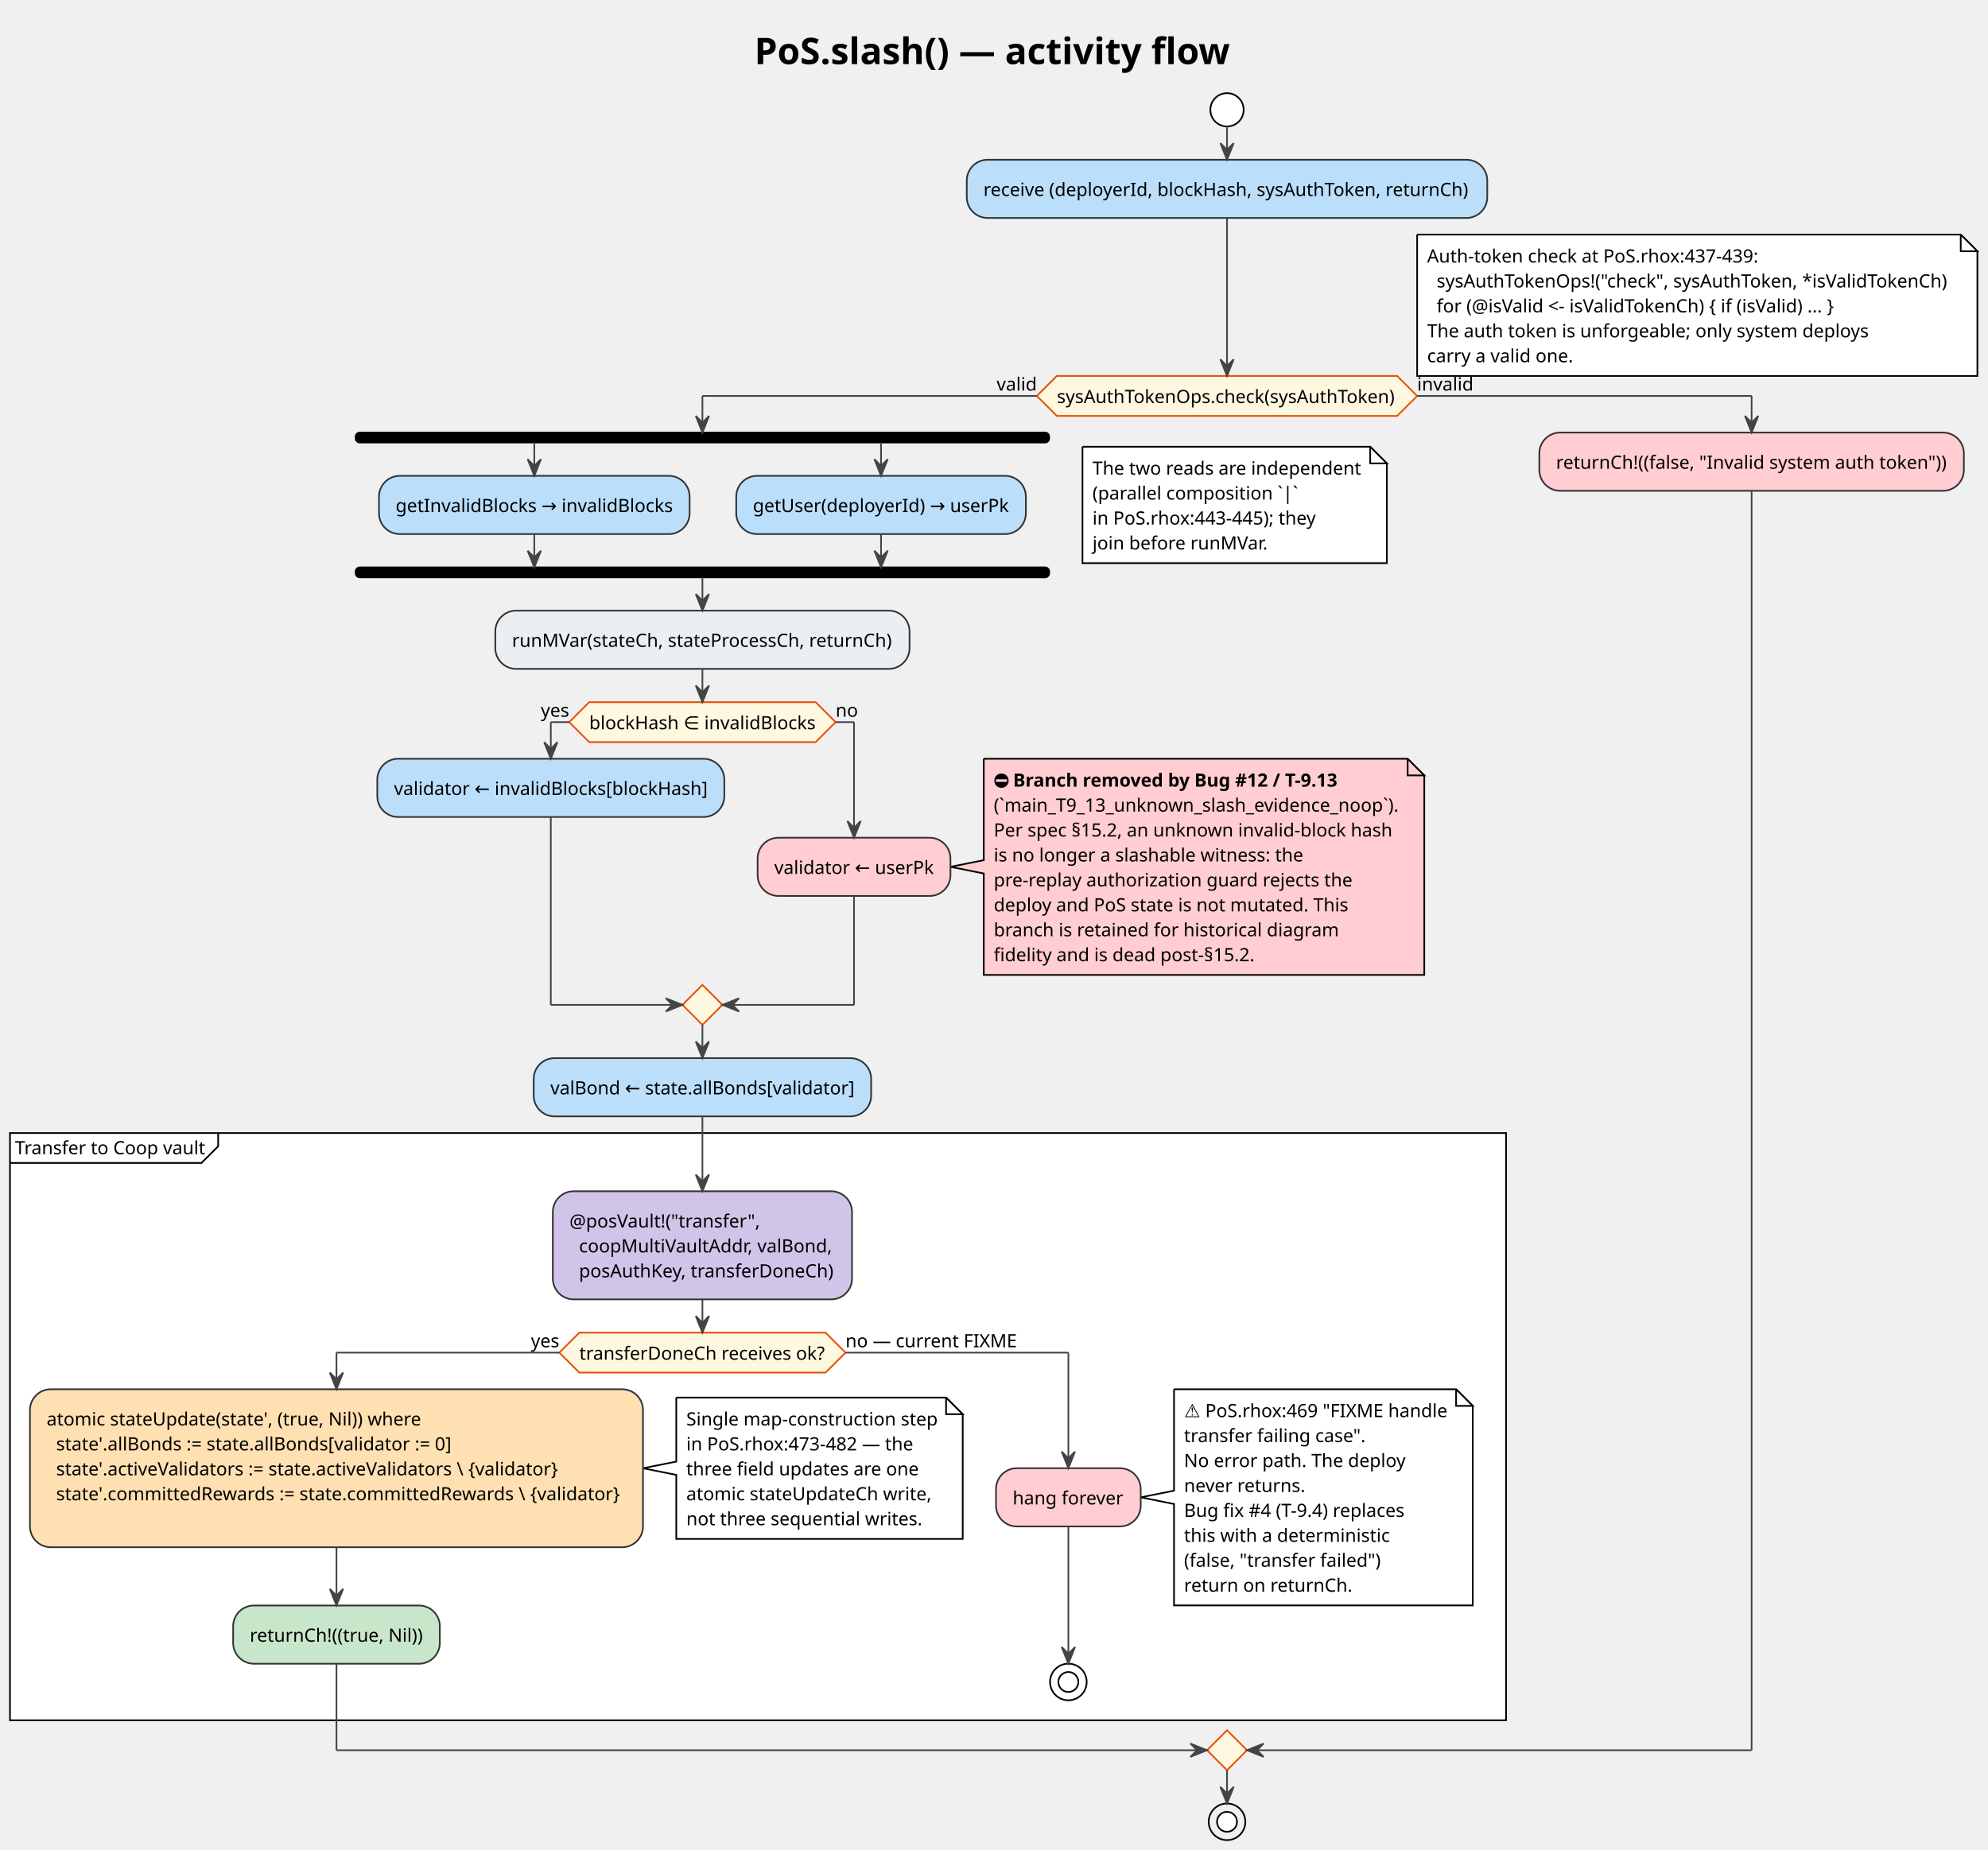
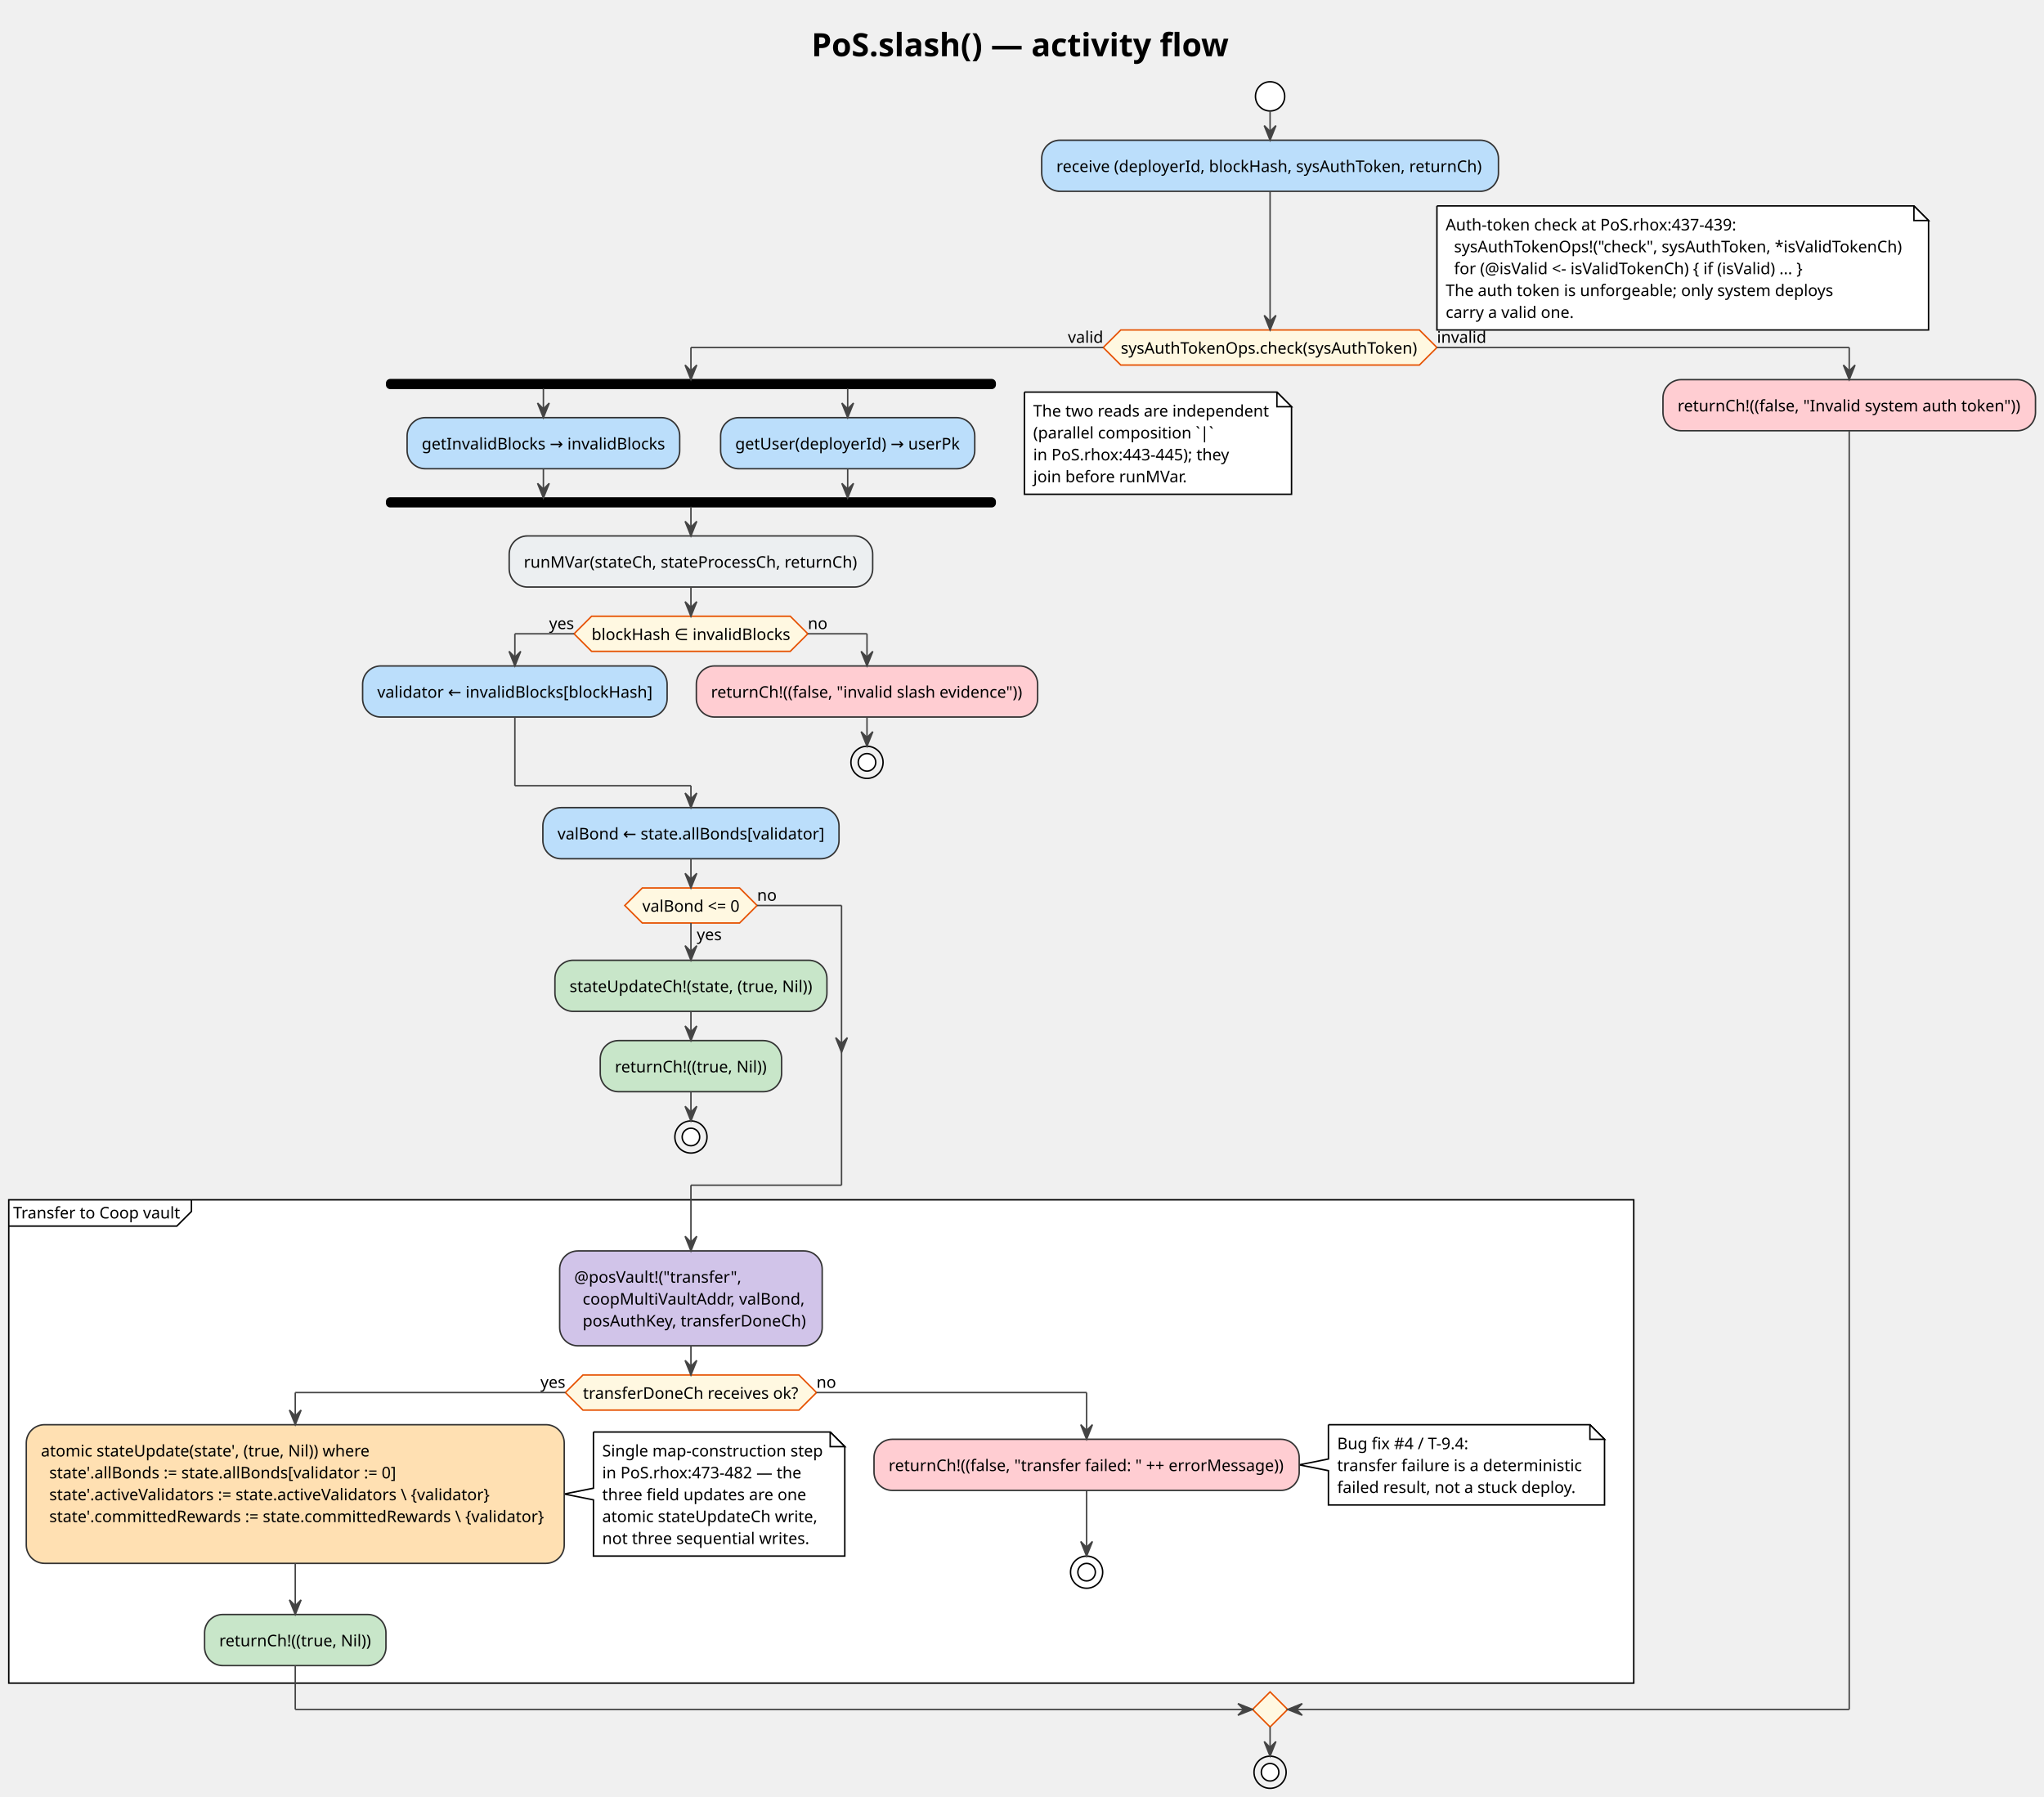
- <svg xmlns="http://www.w3.org/2000/svg" contentStyleType="text/css" data-diagram-type="ACTIVITY" height="1111px" preserveAspectRatio="none" style="width:1194px;height:1111px;background:#FFFFFF;" version="1.1" viewBox="0 0 1194 1111" width="1194px" zoomAndPan="magnify">
+ <svg xmlns="http://www.w3.org/2000/svg" contentStyleType="text/css" data-diagram-type="ACTIVITY" height="1230px" preserveAspectRatio="none" style="width:1399px;height:1230px;background:#FFFFFF;" version="1.1" viewBox="0 0 1399 1230" width="1399px" zoomAndPan="magnify">
  <defs />
  <g>
-     <g class="title" data-source-line="35">
-       <text fill="#000000" font-family="'sans-serif'" font-size="22" font-weight="bold" lengthAdjust="spacing" textLength="285.473" x="453.08" y="38.518">PoS.slash() — activity flow</text>
+     <g class="title" data-source-line="34">
+       <text fill="#000000" font-family="'sans-serif'" font-size="22" font-weight="bold" lengthAdjust="spacing" textLength="285.473" x="555.351" y="38.518">PoS.slash() — activity flow</text>
    </g>
-     <ellipse cx="736.95" cy="65.964" fill="#FFFFFF" rx="10" ry="10" style="stroke:#000000;stroke-width:1;" />
-     <rect fill="#BBDEFB" height="34.982" rx="12.5" ry="12.5" style="stroke:#333333;stroke-width:1;" width="312.62" x="580.64" y="95.964" />
-     <text fill="#000000" font-family="'sans-serif'" font-size="11" lengthAdjust="spacing" textLength="292.62" x="590.64" y="117.723">receive (deployerId, blockHash, sysAuthToken, returnCh)</text>
-     <path d="M851.145,140.946 L851.145,225.855 L1187.633,225.855 L1187.633,150.946 L1177.633,140.946 L851.145,140.946" fill="#FFFFFF" style="stroke:#000000;stroke-width:1;" />
-     <path d="M1177.633,140.946 L1177.633,150.946 L1187.633,150.946 L1177.633,140.946" fill="#FFFFFF" style="stroke:#000000;stroke-width:1;" />
-     <text fill="#000000" font-family="'sans-serif'" font-size="11" lengthAdjust="spacing" textLength="199.099" x="857.145" y="157.705">Auth-token check at PoS.rhox:437-439:</text>
-     <text fill="#000000" font-family="'sans-serif'" font-size="11" lengthAdjust="spacing" textLength="309.769" x="862.865" y="172.687">sysAuthTokenOps!("check", sysAuthToken, *isValidTokenCh)</text>
-     <text fill="#000000" font-family="'sans-serif'" font-size="11" lengthAdjust="spacing" textLength="239.963" x="862.865" y="187.669">for (@isValid &lt;- isValidTokenCh) { if (isValid) ... }</text>
-     <text fill="#000000" font-family="'sans-serif'" font-size="11" lengthAdjust="spacing" textLength="265.571" x="857.145" y="202.651">The auth token is unforgeable; only system deploys</text>
-     <text fill="#000000" font-family="'sans-serif'" font-size="11" lengthAdjust="spacing" textLength="87.702" x="857.145" y="217.632">carry a valid one.</text>
-     <polygon fill="#FFF8E1" points="634.755,225.855,839.145,225.855,851.145,237.855,839.145,249.855,634.755,249.855,622.755,237.855,634.755,225.855" style="stroke:#E65100;stroke-width:1;" />
-     <text fill="#000000" font-family="'sans-serif'" font-size="11" lengthAdjust="spacing" textLength="204.389" x="634.755" y="242.123">sysAuthTokenOps.check(sysAuthToken)</text>
-     <text fill="#000000" font-family="'sans-serif'" font-size="11" lengthAdjust="spacing" textLength="24.2" x="598.555" y="234.632">valid</text>
-     <text fill="#000000" font-family="'sans-serif'" font-size="11" lengthAdjust="spacing" textLength="33.836" x="851.145" y="234.632">invalid</text>
-     <path d="M650.14,268.383 L650.14,338.31 L832.949,338.31 L832.949,278.383 L822.949,268.383 L650.14,268.383" fill="#FFFFFF" style="stroke:#000000;stroke-width:1;" />
-     <path d="M822.949,268.383 L822.949,278.383 L832.949,278.383 L822.949,268.383" fill="#FFFFFF" style="stroke:#000000;stroke-width:1;" />
-     <text fill="#000000" font-family="'sans-serif'" font-size="11" lengthAdjust="spacing" textLength="161.809" x="656.14" y="285.142">The two reads are independent</text>
-     <text fill="#000000" font-family="'sans-serif'" font-size="11" lengthAdjust="spacing" textLength="123.639" x="656.14" y="300.123">(parallel composition `|`</text>
-     <text fill="#000000" font-family="'sans-serif'" font-size="11" lengthAdjust="spacing" textLength="134.54" x="656.14" y="315.105">in PoS.rhox:443-445); they</text>
-     <text fill="#000000" font-family="'sans-serif'" font-size="11" lengthAdjust="spacing" textLength="107.381" x="656.14" y="330.087">join before runMVar.</text>
-     <rect fill="#000000" height="6" rx="2.5" ry="2.5" style="stroke:#000000;stroke-width:1;" width="416.524" x="213.616" y="259.855" />
-     <rect fill="#BBDEFB" height="34.982" rx="12.5" ry="12.5" style="stroke:#333333;stroke-width:1;" width="186.571" x="227.616" y="285.855" />
-     <text fill="#000000" font-family="'sans-serif'" font-size="11" lengthAdjust="spacing" textLength="166.571" x="237.616" y="307.614">getInvalidBlocks → invalidBlocks</text>
-     <rect fill="#BBDEFB" height="34.982" rx="12.5" ry="12.5" style="stroke:#333333;stroke-width:1;" width="173.954" x="442.187" y="285.855" />
-     <text fill="#000000" font-family="'sans-serif'" font-size="11" lengthAdjust="spacing" textLength="153.954" x="452.187" y="307.614">getUser(deployerId) → userPk</text>
-     <rect fill="#000000" height="6" rx="2.5" ry="2.5" style="stroke:#000000;stroke-width:1;" width="416.524" x="213.616" y="340.837" />
-     <rect fill="#ECEFF1" height="34.982" rx="12.5" ry="12.5" style="stroke:#333333;stroke-width:1;" width="248.798" x="297.479" y="366.837" />
-     <text fill="#000000" font-family="'sans-serif'" font-size="11" lengthAdjust="spacing" textLength="228.798" x="307.479" y="388.596">runMVar(stateCh, stateProcessCh, returnCh)</text>
-     <polygon fill="#FFF8E1" points="353.876,421.819,489.88,421.819,501.88,433.819,489.88,445.819,353.876,445.819,341.876,433.819,353.876,421.819" style="stroke:#E65100;stroke-width:1;" />
-     <text fill="#000000" font-family="'sans-serif'" font-size="11" lengthAdjust="spacing" textLength="136.004" x="353.876" y="438.087">blockHash ∈ invalidBlocks</text>
-     <text fill="#000000" font-family="'sans-serif'" font-size="11" lengthAdjust="spacing" textLength="17.083" x="324.793" y="430.596">yes</text>
-     <text fill="#000000" font-family="'sans-serif'" font-size="11" lengthAdjust="spacing" textLength="13.453" x="501.88" y="430.596">no</text>
-     <rect fill="#BBDEFB" height="34.982" rx="12.5" ry="12.5" style="stroke:#333333;stroke-width:1;" width="208.417" x="226.611" y="455.819" />
-     <text fill="#000000" font-family="'sans-serif'" font-size="11" lengthAdjust="spacing" textLength="188.417" x="236.611" y="477.578">validator ← invalidBlocks[blockHash]</text>
-     <path d="M590.847,455.819 L590.847,516.747 L570.847,520.747 L590.847,524.747 L590.847,585.674 A0,0 0 0 0 590.847,585.674 L855.429,585.674 A0,0 0 0 0 855.429,585.674 L855.429,465.819 L845.429,455.819 L590.847,455.819 A0,0 0 0 0 590.847,455.819" fill="#FFCDD2" style="stroke:#000000;stroke-width:1;" />
-     <path d="M845.429,455.819 L845.429,465.819 L855.429,465.819 L845.429,455.819" fill="#FFCDD2" style="stroke:#000000;stroke-width:1;" />
-     <text fill="#000000" font-family="'sans-serif'" font-size="11" lengthAdjust="spacing" textLength="8.756" x="596.847" y="472.578">⛔</text>
-     <text fill="#000000" font-family="'sans-serif'" font-size="11" font-weight="bold" lengthAdjust="spacing" textLength="195.579" x="608.462" y="472.578">Branch removed by Bug #12 / T-9.13</text>
-     <text fill="#000000" font-family="'sans-serif'" font-size="11" lengthAdjust="spacing" textLength="243.582" x="596.847" y="487.56">(`main_T9_13_unknown_slash_evidence_noop`).</text>
-     <text fill="#000000" font-family="'sans-serif'" font-size="11" lengthAdjust="spacing" textLength="239.655" x="596.847" y="502.542">Per spec §15.2, an unknown invalid-block hash</text>
-     <text fill="#000000" font-family="'sans-serif'" font-size="11" lengthAdjust="spacing" textLength="185.932" x="596.847" y="517.524">is no longer a slashable witness: the</text>
-     <text fill="#000000" font-family="'sans-serif'" font-size="11" lengthAdjust="spacing" textLength="216.325" x="596.847" y="532.506">pre-replay authorization guard rejects the</text>
-     <text fill="#000000" font-family="'sans-serif'" font-size="11" lengthAdjust="spacing" textLength="213.19" x="596.847" y="547.488">deploy and PoS state is not mutated. This</text>
-     <text fill="#000000" font-family="'sans-serif'" font-size="11" lengthAdjust="spacing" textLength="207.976" x="596.847" y="562.469">branch is retained for historical diagram</text>
-     <text fill="#000000" font-family="'sans-serif'" font-size="11" lengthAdjust="spacing" textLength="156.65" x="596.847" y="577.451">fidelity and is dead post-§15.2.</text>
-     <rect fill="#FFCDD2" height="34.982" rx="12.5" ry="12.5" style="stroke:#333333;stroke-width:1;" width="115.819" x="455.027" y="503.256" />
-     <text fill="#000000" font-family="'sans-serif'" font-size="11" lengthAdjust="spacing" textLength="95.819" x="465.027" y="525.015">validator ← userPk</text>
-     <polygon fill="#FFF8E1" points="421.878,591.674,433.878,603.674,421.878,615.674,409.878,603.674,421.878,591.674" style="stroke:#E65100;stroke-width:1;" />
-     <rect fill="#BBDEFB" height="34.982" rx="12.5" ry="12.5" style="stroke:#333333;stroke-width:1;" width="202.697" x="320.53" y="635.674" />
-     <text fill="#000000" font-family="'sans-serif'" font-size="11" lengthAdjust="spacing" textLength="182.697" x="330.53" y="657.433">valBond ← state.allBonds[validator]</text>
-     <rect fill="#FFFFFF" height="352.783" style="stroke:#000000;stroke-width:1;" width="898.537" x="6" y="680.656" />
-     <path d="M131.026,680.656 L131.026,688.638 L121.026,698.638 L6,698.638" fill="none" style="stroke:#000000;stroke-width:1;" />
-     <text fill="#000000" font-family="'sans-serif'" font-size="11" lengthAdjust="spacing" textLength="115.026" x="9" y="693.415">Transfer to Coop vault</text>
-     <rect fill="#D1C4E9" height="64.946" rx="12.5" ry="12.5" style="stroke:#333333;stroke-width:1;" width="179.697" x="332.03" y="715.638" />
-     <text fill="#000000" font-family="'sans-serif'" font-size="11" lengthAdjust="spacing" textLength="114.421" x="342.03" y="737.397">@posVault!("transfer",</text>
-     <text fill="#000000" font-family="'sans-serif'" font-size="11" lengthAdjust="spacing" textLength="153.977" x="347.75" y="752.379">coopMultiVaultAddr, valBond,</text>
-     <text fill="#000000" font-family="'sans-serif'" font-size="11" lengthAdjust="spacing" textLength="153.735" x="347.75" y="767.361">posAuthKey, transferDoneCh)</text>
-     <polygon fill="#FFF8E1" points="347.942,800.584,495.814,800.584,507.814,812.584,495.814,824.584,347.942,824.584,335.942,812.584,347.942,800.584" style="stroke:#E65100;stroke-width:1;" />
-     <text fill="#000000" font-family="'sans-serif'" font-size="11" lengthAdjust="spacing" textLength="147.872" x="347.942" y="816.852">transferDoneCh receives ok?</text>
-     <text fill="#000000" font-family="'sans-serif'" font-size="11" lengthAdjust="spacing" textLength="17.083" x="318.859" y="809.361">yes</text>
-     <text fill="#000000" font-family="'sans-serif'" font-size="11" lengthAdjust="spacing" textLength="103.146" x="507.814" y="809.361">no — current FIXME</text>
-     <path d="M406.181,839.584 L406.181,878.038 L386.181,882.038 L406.181,886.038 L406.181,924.493 A0,0 0 0 0 406.181,924.493 L578.21,924.493 A0,0 0 0 0 578.21,924.493 L578.21,849.584 L568.21,839.584 L406.181,839.584 A0,0 0 0 0 406.181,839.584" fill="#FFFFFF" style="stroke:#000000;stroke-width:1;" />
-     <path d="M568.21,839.584 L568.21,849.584 L578.21,849.584 L568.21,839.584" fill="#FFFFFF" style="stroke:#000000;stroke-width:1;" />
-     <text fill="#000000" font-family="'sans-serif'" font-size="11" lengthAdjust="spacing" textLength="151.029" x="412.181" y="856.343">Single map-construction step</text>
-     <text fill="#000000" font-family="'sans-serif'" font-size="11" lengthAdjust="spacing" textLength="136.542" x="412.181" y="871.324">in PoS.rhox:473-482 — the</text>
-     <text fill="#000000" font-family="'sans-serif'" font-size="11" lengthAdjust="spacing" textLength="140.106" x="412.181" y="886.306">three field updates are one</text>
-     <text fill="#000000" font-family="'sans-serif'" font-size="11" lengthAdjust="spacing" textLength="147.322" x="412.181" y="901.288">atomic stateUpdateCh write,</text>
-     <text fill="#000000" font-family="'sans-serif'" font-size="11" lengthAdjust="spacing" textLength="141.998" x="412.181" y="916.27">not three sequential writes.</text>
-     <rect fill="#FFE0B2" height="94.909" rx="12.5" ry="12.5" style="stroke:#333333;stroke-width:1;" width="368.181" x="18" y="834.584" />
-     <text fill="#000000" font-family="'sans-serif'" font-size="11" lengthAdjust="spacing" textLength="225.245" x="28" y="856.343">atomic stateUpdate(state', (true, Nil)) where</text>
-     <text fill="#000000" font-family="'sans-serif'" font-size="11" lengthAdjust="spacing" textLength="263.239" x="33.72" y="871.324">state'.allBonds          := state.allBonds[validator := 0]</text>
-     <text fill="#000000" font-family="'sans-serif'" font-size="11" lengthAdjust="spacing" textLength="304.819" x="33.72" y="886.306">state'.activeValidators  := state.activeValidators \ {validator}</text>
-     <text fill="#000000" font-family="'sans-serif'" font-size="11" lengthAdjust="spacing" textLength="342.461" x="33.72" y="901.288">state'.committedRewards  := state.committedRewards \ {validator}</text>
-     <text fill="#000000" font-family="'sans-serif'" font-size="11" lengthAdjust="spacing" textLength="2.86" x="28" y="916.27"> </text>
-     <rect fill="#C8E6C9" height="34.982" rx="12.5" ry="12.5" style="stroke:#333333;stroke-width:1;" width="124.125" x="140.028" y="964.493" />
-     <text fill="#000000" font-family="'sans-serif'" font-size="11" lengthAdjust="spacing" textLength="104.125" x="150.028" y="986.252">returnCh!((true, Nil))</text>
-     <path d="M705.122,834.584 L705.122,895.511 L685.122,899.511 L705.122,903.511 L705.122,964.439 A0,0 0 0 0 705.122,964.439 L884.537,964.439 A0,0 0 0 0 884.537,964.439 L884.537,844.584 L874.537,834.584 L705.122,834.584 A0,0 0 0 0 705.122,834.584" fill="#FFFFFF" style="stroke:#000000;stroke-width:1;" />
-     <path d="M874.537,834.584 L874.537,844.584 L884.537,844.584 L874.537,834.584" fill="#FFFFFF" style="stroke:#000000;stroke-width:1;" />
-     <text fill="#000000" font-family="'sans-serif'" font-size="11" lengthAdjust="spacing" textLength="158.415" x="711.122" y="851.343">⚠ PoS.rhox:469 "FIXME handle</text>
-     <text fill="#000000" font-family="'sans-serif'" font-size="11" lengthAdjust="spacing" textLength="109.394" x="711.122" y="866.324">transfer failing case".</text>
-     <text fill="#000000" font-family="'sans-serif'" font-size="11" lengthAdjust="spacing" textLength="133.55" x="711.122" y="881.306">No error path. The deploy</text>
-     <text fill="#000000" font-family="'sans-serif'" font-size="11" lengthAdjust="spacing" textLength="73.27" x="711.122" y="896.288">never returns.</text>
-     <text fill="#000000" font-family="'sans-serif'" font-size="11" lengthAdjust="spacing" textLength="133.055" x="711.122" y="911.27">Bug fix #4 (T-9.4) replaces</text>
-     <text fill="#000000" font-family="'sans-serif'" font-size="11" lengthAdjust="spacing" textLength="123.683" x="711.122" y="926.252">this with a deterministic</text>
-     <text fill="#000000" font-family="'sans-serif'" font-size="11" lengthAdjust="spacing" textLength="118.392" x="711.122" y="941.234">(false, "transfer failed")</text>
-     <text fill="#000000" font-family="'sans-serif'" font-size="11" lengthAdjust="spacing" textLength="101.584" x="711.122" y="956.216">return on returnCh.</text>
-     <rect fill="#FFCDD2" height="34.982" rx="12.5" ry="12.5" style="stroke:#333333;stroke-width:1;" width="86.912" x="598.21" y="882.02" />
-     <text fill="#000000" font-family="'sans-serif'" font-size="11" lengthAdjust="spacing" textLength="66.912" x="608.21" y="903.779">hang forever</text>
-     <ellipse cx="641.666" cy="1010.439" fill="none" rx="11" ry="11" style="stroke:#000000;stroke-width:1;" />
-     <ellipse cx="641.666" cy="1010.439" fill="#FFFFFF" rx="6" ry="6" style="stroke:#000000;stroke-width:1;" />
-     <rect fill="#FFCDD2" height="34.982" rx="12.5" ry="12.5" style="stroke:#333333;stroke-width:1;" width="254.969" x="924.537" y="259.855" />
-     <text fill="#000000" font-family="'sans-serif'" font-size="11" lengthAdjust="spacing" textLength="234.969" x="934.537" y="281.614">returnCh!((false, "Invalid system auth token"))</text>
-     <polygon fill="#FFF8E1" points="736.95,1039.439,748.95,1051.439,736.95,1063.439,724.95,1051.439,736.95,1039.439" style="stroke:#E65100;stroke-width:1;" />
-     <ellipse cx="736.95" cy="1094.439" fill="none" rx="11" ry="11" style="stroke:#000000;stroke-width:1;" />
-     <ellipse cx="736.95" cy="1094.439" fill="#FFFFFF" rx="6" ry="6" style="stroke:#000000;stroke-width:1;" />
-     <line style="stroke:#444444;stroke-width:1;" x1="736.95" x2="736.95" y1="75.964" y2="95.964" />
-     <polygon fill="#444444" points="732.95,85.964,736.95,95.964,740.95,85.964,736.95,89.964" style="stroke:#444444;stroke-width:1;" />
-     <line style="stroke:#444444;stroke-width:1;" x1="320.901" x2="320.901" y1="265.855" y2="285.855" />
-     <polygon fill="#444444" points="316.901,275.855,320.901,285.855,324.901,275.855,320.901,279.855" style="stroke:#444444;stroke-width:1;" />
-     <line style="stroke:#444444;stroke-width:1;" x1="529.163" x2="529.163" y1="265.855" y2="285.855" />
-     <polygon fill="#444444" points="525.163,275.855,529.163,285.855,533.163,275.855,529.163,279.855" style="stroke:#444444;stroke-width:1;" />
-     <line style="stroke:#444444;stroke-width:1;" x1="320.901" x2="320.901" y1="320.837" y2="340.837" />
-     <polygon fill="#444444" points="316.901,330.837,320.901,340.837,324.901,330.837,320.901,334.837" style="stroke:#444444;stroke-width:1;" />
-     <line style="stroke:#444444;stroke-width:1;" x1="529.163" x2="529.163" y1="320.837" y2="340.837" />
-     <polygon fill="#444444" points="525.163,330.837,529.163,340.837,533.163,330.837,529.163,334.837" style="stroke:#444444;stroke-width:1;" />
-     <line style="stroke:#444444;stroke-width:1;" x1="421.878" x2="421.878" y1="346.837" y2="366.837" />
-     <polygon fill="#444444" points="417.878,356.837,421.878,366.837,425.878,356.837,421.878,360.837" style="stroke:#444444;stroke-width:1;" />
-     <line style="stroke:#444444;stroke-width:1;" x1="341.876" x2="330.819" y1="433.819" y2="433.819" />
-     <line style="stroke:#444444;stroke-width:1;" x1="330.819" x2="330.819" y1="433.819" y2="455.819" />
-     <polygon fill="#444444" points="326.819,445.819,330.819,455.819,334.819,445.819,330.819,449.819" style="stroke:#444444;stroke-width:1;" />
-     <line style="stroke:#444444;stroke-width:1;" x1="501.88" x2="512.937" y1="433.819" y2="433.819" />
-     <line style="stroke:#444444;stroke-width:1;" x1="512.937" x2="512.937" y1="433.819" y2="503.256" />
-     <polygon fill="#444444" points="508.937,493.256,512.937,503.256,516.937,493.256,512.937,497.256" style="stroke:#444444;stroke-width:1;" />
-     <line style="stroke:#444444;stroke-width:1;" x1="330.819" x2="330.819" y1="490.801" y2="603.674" />
-     <line style="stroke:#444444;stroke-width:1;" x1="330.819" x2="409.878" y1="603.674" y2="603.674" />
-     <polygon fill="#444444" points="399.878,599.674,409.878,603.674,399.878,607.674,403.878,603.674" style="stroke:#444444;stroke-width:1;" />
-     <line style="stroke:#444444;stroke-width:1;" x1="512.937" x2="512.937" y1="538.238" y2="603.674" />
-     <line style="stroke:#444444;stroke-width:1;" x1="512.937" x2="433.878" y1="603.674" y2="603.674" />
-     <polygon fill="#444444" points="443.878,599.674,433.878,603.674,443.878,607.674,439.878,603.674" style="stroke:#444444;stroke-width:1;" />
-     <line style="stroke:#444444;stroke-width:1;" x1="421.878" x2="421.878" y1="401.819" y2="421.819" />
-     <polygon fill="#444444" points="417.878,411.819,421.878,421.819,425.878,411.819,421.878,415.819" style="stroke:#444444;stroke-width:1;" />
-     <line style="stroke:#444444;stroke-width:1;" x1="421.878" x2="421.878" y1="615.674" y2="635.674" />
-     <polygon fill="#444444" points="417.878,625.674,421.878,635.674,425.878,625.674,421.878,629.674" style="stroke:#444444;stroke-width:1;" />
-     <line style="stroke:#444444;stroke-width:1;" x1="202.09" x2="202.09" y1="929.493" y2="964.493" />
-     <polygon fill="#444444" points="198.09,954.493,202.09,964.493,206.09,954.493,202.09,958.493" style="stroke:#444444;stroke-width:1;" />
-     <line style="stroke:#444444;stroke-width:1;" x1="641.666" x2="641.666" y1="917.002" y2="999.439" />
-     <polygon fill="#444444" points="637.666,989.439,641.666,999.439,645.666,989.439,641.666,993.439" style="stroke:#444444;stroke-width:1;" />
-     <line style="stroke:#444444;stroke-width:1;" x1="335.942" x2="202.09" y1="812.584" y2="812.584" />
-     <line style="stroke:#444444;stroke-width:1;" x1="202.09" x2="202.09" y1="812.584" y2="834.584" />
-     <polygon fill="#444444" points="198.09,824.584,202.09,834.584,206.09,824.584,202.09,828.584" style="stroke:#444444;stroke-width:1;" />
-     <line style="stroke:#444444;stroke-width:1;" x1="507.814" x2="641.666" y1="812.584" y2="812.584" />
-     <line style="stroke:#444444;stroke-width:1;" x1="641.666" x2="641.666" y1="812.584" y2="882.02" />
-     <polygon fill="#444444" points="637.666,872.02,641.666,882.02,645.666,872.02,641.666,876.02" style="stroke:#444444;stroke-width:1;" />
-     <line style="stroke:#444444;stroke-width:1;" x1="202.09" x2="202.09" y1="999.475" y2="1051.439" />
-     <line style="stroke:#444444;stroke-width:1;" x1="202.09" x2="724.95" y1="1051.439" y2="1051.439" />
-     <polygon fill="#444444" points="714.95,1047.439,724.95,1051.439,714.95,1055.439,718.95,1051.439" style="stroke:#444444;stroke-width:1;" />
-     <line style="stroke:#444444;stroke-width:1;" x1="421.878" x2="421.878" y1="780.584" y2="800.584" />
-     <polygon fill="#444444" points="417.878,790.584,421.878,800.584,425.878,790.584,421.878,794.584" style="stroke:#444444;stroke-width:1;" />
-     <line style="stroke:#444444;stroke-width:1;" x1="421.878" x2="421.878" y1="670.656" y2="715.638" />
-     <polygon fill="#444444" points="417.878,705.638,421.878,715.638,425.878,705.638,421.878,709.638" style="stroke:#444444;stroke-width:1;" />
-     <line style="stroke:#444444;stroke-width:1;" x1="622.755" x2="421.878" y1="237.855" y2="237.855" />
-     <line style="stroke:#444444;stroke-width:1;" x1="421.878" x2="421.878" y1="237.855" y2="259.855" />
-     <polygon fill="#444444" points="417.878,249.855,421.878,259.855,425.878,249.855,421.878,253.855" style="stroke:#444444;stroke-width:1;" />
-     <line style="stroke:#444444;stroke-width:1;" x1="851.145" x2="1052.022" y1="237.855" y2="237.855" />
-     <line style="stroke:#444444;stroke-width:1;" x1="1052.022" x2="1052.022" y1="237.855" y2="259.855" />
-     <polygon fill="#444444" points="1048.022,249.855,1052.022,259.855,1056.022,249.855,1052.022,253.855" style="stroke:#444444;stroke-width:1;" />
-     <line style="stroke:#444444;stroke-width:1;" x1="1052.022" x2="1052.022" y1="294.837" y2="1051.439" />
-     <line style="stroke:#444444;stroke-width:1;" x1="1052.022" x2="748.95" y1="1051.439" y2="1051.439" />
-     <polygon fill="#444444" points="758.95,1047.439,748.95,1051.439,758.95,1055.439,754.95,1051.439" style="stroke:#444444;stroke-width:1;" />
-     <line style="stroke:#444444;stroke-width:1;" x1="736.95" x2="736.95" y1="130.946" y2="225.855" />
-     <polygon fill="#444444" points="732.95,215.855,736.95,225.855,740.95,215.855,736.95,219.855" style="stroke:#444444;stroke-width:1;" />
-     <line style="stroke:#444444;stroke-width:1;" x1="736.95" x2="736.95" y1="1063.439" y2="1083.439" />
-     <polygon fill="#444444" points="732.95,1073.439,736.95,1083.439,740.95,1073.439,736.95,1077.439" style="stroke:#444444;stroke-width:1;" />
+     <ellipse cx="869.297" cy="65.964" fill="#FFFFFF" rx="10" ry="10" style="stroke:#000000;stroke-width:1;" />
+     <rect fill="#BBDEFB" height="34.982" rx="12.5" ry="12.5" style="stroke:#333333;stroke-width:1;" width="312.62" x="712.987" y="95.964" />
+     <text fill="#000000" font-family="'sans-serif'" font-size="11" lengthAdjust="spacing" textLength="292.62" x="722.987" y="117.723">receive (deployerId, blockHash, sysAuthToken, returnCh)</text>
+     <path d="M983.492,140.946 L983.492,225.855 L1319.98,225.855 L1319.98,150.946 L1309.98,140.946 L983.492,140.946" fill="#FFFFFF" style="stroke:#000000;stroke-width:1;" />
+     <path d="M1309.98,140.946 L1309.98,150.946 L1319.98,150.946 L1309.98,140.946" fill="#FFFFFF" style="stroke:#000000;stroke-width:1;" />
+     <text fill="#000000" font-family="'sans-serif'" font-size="11" lengthAdjust="spacing" textLength="199.099" x="989.492" y="157.705">Auth-token check at PoS.rhox:437-439:</text>
+     <text fill="#000000" font-family="'sans-serif'" font-size="11" lengthAdjust="spacing" textLength="309.769" x="995.212" y="172.687">sysAuthTokenOps!("check", sysAuthToken, *isValidTokenCh)</text>
+     <text fill="#000000" font-family="'sans-serif'" font-size="11" lengthAdjust="spacing" textLength="239.963" x="995.212" y="187.669">for (@isValid &lt;- isValidTokenCh) { if (isValid) ... }</text>
+     <text fill="#000000" font-family="'sans-serif'" font-size="11" lengthAdjust="spacing" textLength="265.571" x="989.492" y="202.651">The auth token is unforgeable; only system deploys</text>
+     <text fill="#000000" font-family="'sans-serif'" font-size="11" lengthAdjust="spacing" textLength="87.702" x="989.492" y="217.632">carry a valid one.</text>
+     <polygon fill="#FFF8E1" points="767.102,225.855,971.492,225.855,983.492,237.855,971.492,249.855,767.102,249.855,755.102,237.855,767.102,225.855" style="stroke:#E65100;stroke-width:1;" />
+     <text fill="#000000" font-family="'sans-serif'" font-size="11" lengthAdjust="spacing" textLength="204.389" x="767.102" y="242.123">sysAuthTokenOps.check(sysAuthToken)</text>
+     <text fill="#000000" font-family="'sans-serif'" font-size="11" lengthAdjust="spacing" textLength="24.2" x="730.903" y="234.632">valid</text>
+     <text fill="#000000" font-family="'sans-serif'" font-size="11" lengthAdjust="spacing" textLength="33.836" x="983.492" y="234.632">invalid</text>
+     <path d="M701.166,268.383 L701.166,338.31 L883.975,338.31 L883.975,278.383 L873.975,268.383 L701.166,268.383" fill="#FFFFFF" style="stroke:#000000;stroke-width:1;" />
+     <path d="M873.975,268.383 L873.975,278.383 L883.975,278.383 L873.975,268.383" fill="#FFFFFF" style="stroke:#000000;stroke-width:1;" />
+     <text fill="#000000" font-family="'sans-serif'" font-size="11" lengthAdjust="spacing" textLength="161.809" x="707.166" y="285.142">The two reads are independent</text>
+     <text fill="#000000" font-family="'sans-serif'" font-size="11" lengthAdjust="spacing" textLength="123.639" x="707.166" y="300.123">(parallel composition `|`</text>
+     <text fill="#000000" font-family="'sans-serif'" font-size="11" lengthAdjust="spacing" textLength="134.54" x="707.166" y="315.105">in PoS.rhox:443-445); they</text>
+     <text fill="#000000" font-family="'sans-serif'" font-size="11" lengthAdjust="spacing" textLength="107.381" x="707.166" y="330.087">join before runMVar.</text>
+     <rect fill="#000000" height="6" rx="2.5" ry="2.5" style="stroke:#000000;stroke-width:1;" width="416.524" x="264.642" y="259.855" />
+     <rect fill="#BBDEFB" height="34.982" rx="12.5" ry="12.5" style="stroke:#333333;stroke-width:1;" width="186.571" x="278.642" y="285.855" />
+     <text fill="#000000" font-family="'sans-serif'" font-size="11" lengthAdjust="spacing" textLength="166.571" x="288.642" y="307.614">getInvalidBlocks → invalidBlocks</text>
+     <rect fill="#BBDEFB" height="34.982" rx="12.5" ry="12.5" style="stroke:#333333;stroke-width:1;" width="173.954" x="493.212" y="285.855" />
+     <text fill="#000000" font-family="'sans-serif'" font-size="11" lengthAdjust="spacing" textLength="153.954" x="503.212" y="307.614">getUser(deployerId) → userPk</text>
+     <rect fill="#000000" height="6" rx="2.5" ry="2.5" style="stroke:#000000;stroke-width:1;" width="416.524" x="264.642" y="340.837" />
+     <rect fill="#ECEFF1" height="34.982" rx="12.5" ry="12.5" style="stroke:#333333;stroke-width:1;" width="248.798" x="348.505" y="366.837" />
+     <text fill="#000000" font-family="'sans-serif'" font-size="11" lengthAdjust="spacing" textLength="228.798" x="358.505" y="388.596">runMVar(stateCh, stateProcessCh, returnCh)</text>
+     <polygon fill="#FFF8E1" points="404.902,421.819,540.906,421.819,552.906,433.819,540.906,445.819,404.902,445.819,392.902,433.819,404.902,421.819" style="stroke:#E65100;stroke-width:1;" />
+     <text fill="#000000" font-family="'sans-serif'" font-size="11" lengthAdjust="spacing" textLength="136.004" x="404.902" y="438.087">blockHash ∈ invalidBlocks</text>
+     <text fill="#000000" font-family="'sans-serif'" font-size="11" lengthAdjust="spacing" textLength="17.083" x="375.819" y="430.596">yes</text>
+     <text fill="#000000" font-family="'sans-serif'" font-size="11" lengthAdjust="spacing" textLength="13.453" x="552.906" y="430.596">no</text>
+     <rect fill="#BBDEFB" height="34.982" rx="12.5" ry="12.5" style="stroke:#333333;stroke-width:1;" width="208.417" x="248.192" y="455.819" />
+     <text fill="#000000" font-family="'sans-serif'" font-size="11" lengthAdjust="spacing" textLength="188.417" x="258.192" y="477.578">validator ← invalidBlocks[blockHash]</text>
+     <rect fill="#FFCDD2" height="34.982" rx="12.5" ry="12.5" style="stroke:#333333;stroke-width:1;" width="233.596" x="476.609" y="455.819" />
+     <text fill="#000000" font-family="'sans-serif'" font-size="11" lengthAdjust="spacing" textLength="213.596" x="486.609" y="477.578">returnCh!((false, "invalid slash evidence"))</text>
+     <ellipse cx="593.407" cy="521.801" fill="none" rx="11" ry="11" style="stroke:#000000;stroke-width:1;" />
+     <ellipse cx="593.407" cy="521.801" fill="#FFFFFF" rx="6" ry="6" style="stroke:#000000;stroke-width:1;" />
+     <rect fill="#BBDEFB" height="34.982" rx="12.5" ry="12.5" style="stroke:#333333;stroke-width:1;" width="202.697" x="371.556" y="552.801" />
+     <text fill="#000000" font-family="'sans-serif'" font-size="11" lengthAdjust="spacing" textLength="182.697" x="381.556" y="574.56">valBond ← state.allBonds[validator]</text>
+     <rect fill="#C8E6C9" height="34.982" rx="12.5" ry="12.5" style="stroke:#333333;stroke-width:1;" width="186.165" x="379.822" y="657.274" />
+     <text fill="#000000" font-family="'sans-serif'" font-size="11" lengthAdjust="spacing" textLength="166.165" x="389.822" y="679.033">stateUpdateCh!(state, (true, Nil))</text>
+     <rect fill="#C8E6C9" height="34.982" rx="12.5" ry="12.5" style="stroke:#333333;stroke-width:1;" width="124.125" x="410.841" y="712.256" />
+     <text fill="#000000" font-family="'sans-serif'" font-size="11" lengthAdjust="spacing" textLength="104.125" x="420.841" y="734.015">returnCh!((true, Nil))</text>
+     <ellipse cx="472.904" cy="778.238" fill="none" rx="11" ry="11" style="stroke:#000000;stroke-width:1;" />
+     <ellipse cx="472.904" cy="778.238" fill="#FFFFFF" rx="6" ry="6" style="stroke:#000000;stroke-width:1;" />
+     <polygon fill="#FFF8E1" points="439.624,607.783,506.184,607.783,518.184,619.783,506.184,631.783,439.624,631.783,427.624,619.783,439.624,607.783" style="stroke:#E65100;stroke-width:1;" />
+     <text fill="#000000" font-family="'sans-serif'" font-size="11" lengthAdjust="spacing" textLength="17.083" x="476.904" y="643.542">yes</text>
+     <text fill="#000000" font-family="'sans-serif'" font-size="11" lengthAdjust="spacing" textLength="66.561" x="439.624" y="624.051">valBond &lt;= 0</text>
+     <text fill="#000000" font-family="'sans-serif'" font-size="11" lengthAdjust="spacing" textLength="13.453" x="518.184" y="616.56">no</text>
+     <rect fill="#FFFFFF" height="330.819" style="stroke:#000000;stroke-width:1;" width="1112.206" x="6" y="821.238" />
+     <path d="M131.026,821.238 L131.026,829.22 L121.026,839.22 L6,839.22" fill="none" style="stroke:#000000;stroke-width:1;" />
+     <text fill="#000000" font-family="'sans-serif'" font-size="11" lengthAdjust="spacing" textLength="115.026" x="9" y="833.997">Transfer to Coop vault</text>
+     <rect fill="#D1C4E9" height="64.946" rx="12.5" ry="12.5" style="stroke:#333333;stroke-width:1;" width="179.697" x="383.055" y="856.22" />
+     <text fill="#000000" font-family="'sans-serif'" font-size="11" lengthAdjust="spacing" textLength="114.421" x="393.055" y="877.979">@posVault!("transfer",</text>
+     <text fill="#000000" font-family="'sans-serif'" font-size="11" lengthAdjust="spacing" textLength="153.977" x="398.776" y="892.96">coopMultiVaultAddr, valBond,</text>
+     <text fill="#000000" font-family="'sans-serif'" font-size="11" lengthAdjust="spacing" textLength="153.735" x="398.776" y="907.942">posAuthKey, transferDoneCh)</text>
+     <polygon fill="#FFF8E1" points="398.968,941.165,546.84,941.165,558.84,953.165,546.84,965.165,398.968,965.165,386.968,953.165,398.968,941.165" style="stroke:#E65100;stroke-width:1;" />
+     <text fill="#000000" font-family="'sans-serif'" font-size="11" lengthAdjust="spacing" textLength="147.872" x="398.968" y="957.433">transferDoneCh receives ok?</text>
+     <text fill="#000000" font-family="'sans-serif'" font-size="11" lengthAdjust="spacing" textLength="17.083" x="369.885" y="949.942">yes</text>
+     <text fill="#000000" font-family="'sans-serif'" font-size="11" lengthAdjust="spacing" textLength="13.453" x="558.84" y="949.942">no</text>
+     <path d="M406.181,980.165 L406.181,1018.62 L386.181,1022.62 L406.181,1026.62 L406.181,1065.075 A0,0 0 0 0 406.181,1065.075 L578.21,1065.075 A0,0 0 0 0 578.21,1065.075 L578.21,990.165 L568.21,980.165 L406.181,980.165 A0,0 0 0 0 406.181,980.165" fill="#FFFFFF" style="stroke:#000000;stroke-width:1;" />
+     <path d="M568.21,980.165 L568.21,990.165 L578.21,990.165 L568.21,980.165" fill="#FFFFFF" style="stroke:#000000;stroke-width:1;" />
+     <text fill="#000000" font-family="'sans-serif'" font-size="11" lengthAdjust="spacing" textLength="151.029" x="412.181" y="996.924">Single map-construction step</text>
+     <text fill="#000000" font-family="'sans-serif'" font-size="11" lengthAdjust="spacing" textLength="136.542" x="412.181" y="1011.906">in PoS.rhox:473-482 — the</text>
+     <text fill="#000000" font-family="'sans-serif'" font-size="11" lengthAdjust="spacing" textLength="140.106" x="412.181" y="1026.888">three field updates are one</text>
+     <text fill="#000000" font-family="'sans-serif'" font-size="11" lengthAdjust="spacing" textLength="147.322" x="412.181" y="1041.87">atomic stateUpdateCh write,</text>
+     <text fill="#000000" font-family="'sans-serif'" font-size="11" lengthAdjust="spacing" textLength="141.998" x="412.181" y="1056.852">not three sequential writes.</text>
+     <rect fill="#FFE0B2" height="94.909" rx="12.5" ry="12.5" style="stroke:#333333;stroke-width:1;" width="368.181" x="18" y="975.165" />
+     <text fill="#000000" font-family="'sans-serif'" font-size="11" lengthAdjust="spacing" textLength="225.245" x="28" y="996.924">atomic stateUpdate(state', (true, Nil)) where</text>
+     <text fill="#000000" font-family="'sans-serif'" font-size="11" lengthAdjust="spacing" textLength="263.239" x="33.72" y="1011.906">state'.allBonds          := state.allBonds[validator := 0]</text>
+     <text fill="#000000" font-family="'sans-serif'" font-size="11" lengthAdjust="spacing" textLength="304.819" x="33.72" y="1026.888">state'.activeValidators  := state.activeValidators \ {validator}</text>
+     <text fill="#000000" font-family="'sans-serif'" font-size="11" lengthAdjust="spacing" textLength="342.461" x="33.72" y="1041.87">state'.committedRewards  := state.committedRewards \ {validator}</text>
+     <text fill="#000000" font-family="'sans-serif'" font-size="11" lengthAdjust="spacing" textLength="2.86" x="28" y="1056.852"> </text>
+     <rect fill="#C8E6C9" height="34.982" rx="12.5" ry="12.5" style="stroke:#333333;stroke-width:1;" width="124.125" x="140.028" y="1105.075" />
+     <text fill="#000000" font-family="'sans-serif'" font-size="11" lengthAdjust="spacing" textLength="104.125" x="150.028" y="1126.834">returnCh!((true, Nil))</text>
+     <path d="M909.226,975.165 L909.226,998.638 L889.226,1002.638 L909.226,1006.638 L909.226,1030.111 A0,0 0 0 0 909.226,1030.111 L1098.206,1030.111 A0,0 0 0 0 1098.206,1030.111 L1098.206,985.165 L1088.206,975.165 L909.226,975.165 A0,0 0 0 0 909.226,975.165" fill="#FFFFFF" style="stroke:#000000;stroke-width:1;" />
+     <path d="M1088.206,975.165 L1088.206,985.165 L1098.206,985.165 L1088.206,975.165" fill="#FFFFFF" style="stroke:#000000;stroke-width:1;" />
+     <text fill="#000000" font-family="'sans-serif'" font-size="11" lengthAdjust="spacing" textLength="90.221" x="915.226" y="991.924">Bug fix #4 / T-9.4:</text>
+     <text fill="#000000" font-family="'sans-serif'" font-size="11" lengthAdjust="spacing" textLength="167.98" x="915.226" y="1006.906">transfer failure is a deterministic</text>
+     <text fill="#000000" font-family="'sans-serif'" font-size="11" lengthAdjust="spacing" textLength="164.042" x="915.226" y="1021.888">failed result, not a stuck deploy.</text>
+     <rect fill="#FFCDD2" height="34.982" rx="12.5" ry="12.5" style="stroke:#333333;stroke-width:1;" width="291.016" x="598.21" y="985.147" />
+     <text fill="#000000" font-family="'sans-serif'" font-size="11" lengthAdjust="spacing" textLength="271.016" x="608.21" y="1006.906">returnCh!((false, "transfer failed: " ++ errorMessage))</text>
+     <ellipse cx="743.718" cy="1076.111" fill="none" rx="11" ry="11" style="stroke:#000000;stroke-width:1;" />
+     <ellipse cx="743.718" cy="1076.111" fill="#FFFFFF" rx="6" ry="6" style="stroke:#000000;stroke-width:1;" />
+     <rect fill="#FFCDD2" height="34.982" rx="12.5" ry="12.5" style="stroke:#333333;stroke-width:1;" width="254.969" x="1138.206" y="259.855" />
+     <text fill="#000000" font-family="'sans-serif'" font-size="11" lengthAdjust="spacing" textLength="234.969" x="1148.206" y="281.614">returnCh!((false, "Invalid system auth token"))</text>
+     <polygon fill="#FFF8E1" points="869.297,1158.057,881.297,1170.057,869.297,1182.057,857.297,1170.057,869.297,1158.057" style="stroke:#E65100;stroke-width:1;" />
+     <ellipse cx="869.297" cy="1213.057" fill="none" rx="11" ry="11" style="stroke:#000000;stroke-width:1;" />
+     <ellipse cx="869.297" cy="1213.057" fill="#FFFFFF" rx="6" ry="6" style="stroke:#000000;stroke-width:1;" />
+     <line style="stroke:#444444;stroke-width:1;" x1="869.297" x2="869.297" y1="75.964" y2="95.964" />
+     <polygon fill="#444444" points="865.297,85.964,869.297,95.964,873.297,85.964,869.297,89.964" style="stroke:#444444;stroke-width:1;" />
+     <line style="stroke:#444444;stroke-width:1;" x1="371.927" x2="371.927" y1="265.855" y2="285.855" />
+     <polygon fill="#444444" points="367.927,275.855,371.927,285.855,375.927,275.855,371.927,279.855" style="stroke:#444444;stroke-width:1;" />
+     <line style="stroke:#444444;stroke-width:1;" x1="580.189" x2="580.189" y1="265.855" y2="285.855" />
+     <polygon fill="#444444" points="576.189,275.855,580.189,285.855,584.189,275.855,580.189,279.855" style="stroke:#444444;stroke-width:1;" />
+     <line style="stroke:#444444;stroke-width:1;" x1="371.927" x2="371.927" y1="320.837" y2="340.837" />
+     <polygon fill="#444444" points="367.927,330.837,371.927,340.837,375.927,330.837,371.927,334.837" style="stroke:#444444;stroke-width:1;" />
+     <line style="stroke:#444444;stroke-width:1;" x1="580.189" x2="580.189" y1="320.837" y2="340.837" />
+     <polygon fill="#444444" points="576.189,330.837,580.189,340.837,584.189,330.837,580.189,334.837" style="stroke:#444444;stroke-width:1;" />
+     <line style="stroke:#444444;stroke-width:1;" x1="472.904" x2="472.904" y1="346.837" y2="366.837" />
+     <polygon fill="#444444" points="468.904,356.837,472.904,366.837,476.904,356.837,472.904,360.837" style="stroke:#444444;stroke-width:1;" />
+     <line style="stroke:#444444;stroke-width:1;" x1="593.407" x2="593.407" y1="490.801" y2="510.801" />
+     <polygon fill="#444444" points="589.407,500.801,593.407,510.801,597.407,500.801,593.407,504.801" style="stroke:#444444;stroke-width:1;" />
+     <line style="stroke:#444444;stroke-width:1;" x1="392.902" x2="352.401" y1="433.819" y2="433.819" />
+     <line style="stroke:#444444;stroke-width:1;" x1="352.401" x2="352.401" y1="433.819" y2="455.819" />
+     <polygon fill="#444444" points="348.401,445.819,352.401,455.819,356.401,445.819,352.401,449.819" style="stroke:#444444;stroke-width:1;" />
+     <line style="stroke:#444444;stroke-width:1;" x1="552.906" x2="593.407" y1="433.819" y2="433.819" />
+     <line style="stroke:#444444;stroke-width:1;" x1="593.407" x2="593.407" y1="433.819" y2="455.819" />
+     <polygon fill="#444444" points="589.407,445.819,593.407,455.819,597.407,445.819,593.407,449.819" style="stroke:#444444;stroke-width:1;" />
+     <line style="stroke:#444444;stroke-width:1;" x1="352.401" x2="352.401" y1="490.801" y2="537.801" />
+     <line style="stroke:#444444;stroke-width:1;" x1="352.401" x2="472.904" y1="537.801" y2="537.801" />
+     <line style="stroke:#444444;stroke-width:1;" x1="472.904" x2="472.904" y1="537.801" y2="552.801" />
+     <polygon fill="#444444" points="468.904,542.801,472.904,552.801,476.904,542.801,472.904,546.801" style="stroke:#444444;stroke-width:1;" />
+     <line style="stroke:#444444;stroke-width:1;" x1="472.904" x2="472.904" y1="401.819" y2="421.819" />
+     <polygon fill="#444444" points="468.904,411.819,472.904,421.819,476.904,411.819,472.904,415.819" style="stroke:#444444;stroke-width:1;" />
+     <line style="stroke:#444444;stroke-width:1;" x1="472.904" x2="472.904" y1="692.256" y2="712.256" />
+     <polygon fill="#444444" points="468.904,702.256,472.904,712.256,476.904,702.256,472.904,706.256" style="stroke:#444444;stroke-width:1;" />
+     <line style="stroke:#444444;stroke-width:1;" x1="472.904" x2="472.904" y1="747.238" y2="767.238" />
+     <polygon fill="#444444" points="468.904,757.238,472.904,767.238,476.904,757.238,472.904,761.238" style="stroke:#444444;stroke-width:1;" />
+     <line style="stroke:#444444;stroke-width:1;" x1="472.904" x2="472.904" y1="631.783" y2="657.274" />
+     <polygon fill="#444444" points="468.904,647.274,472.904,657.274,476.904,647.274,472.904,651.274" style="stroke:#444444;stroke-width:1;" />
+     <line style="stroke:#444444;stroke-width:1;" x1="518.184" x2="575.986" y1="619.783" y2="619.783" />
+     <polygon fill="#444444" points="571.986,710.256,575.986,720.256,579.986,710.256,575.986,714.256" style="stroke:#444444;stroke-width:1;" />
+     <line style="stroke:#444444;stroke-width:1;" x1="575.986" x2="575.986" y1="619.783" y2="811.238" />
+     <line style="stroke:#444444;stroke-width:1;" x1="575.986" x2="472.904" y1="811.238" y2="811.238" />
+     <line style="stroke:#444444;stroke-width:1;" x1="472.904" x2="472.904" y1="811.238" y2="856.22" />
+     <polygon fill="#444444" points="468.904,846.22,472.904,856.22,476.904,846.22,472.904,850.22" style="stroke:#444444;stroke-width:1;" />
+     <line style="stroke:#444444;stroke-width:1;" x1="472.904" x2="472.904" y1="587.783" y2="607.783" />
+     <polygon fill="#444444" points="468.904,597.783,472.904,607.783,476.904,597.783,472.904,601.783" style="stroke:#444444;stroke-width:1;" />
+     <line style="stroke:#444444;stroke-width:1;" x1="202.09" x2="202.09" y1="1070.075" y2="1105.075" />
+     <polygon fill="#444444" points="198.09,1095.075,202.09,1105.075,206.09,1095.075,202.09,1099.075" style="stroke:#444444;stroke-width:1;" />
+     <line style="stroke:#444444;stroke-width:1;" x1="743.718" x2="743.718" y1="1020.129" y2="1065.111" />
+     <polygon fill="#444444" points="739.718,1055.111,743.718,1065.111,747.718,1055.111,743.718,1059.111" style="stroke:#444444;stroke-width:1;" />
+     <line style="stroke:#444444;stroke-width:1;" x1="386.968" x2="202.09" y1="953.165" y2="953.165" />
+     <line style="stroke:#444444;stroke-width:1;" x1="202.09" x2="202.09" y1="953.165" y2="975.165" />
+     <polygon fill="#444444" points="198.09,965.165,202.09,975.165,206.09,965.165,202.09,969.165" style="stroke:#444444;stroke-width:1;" />
+     <line style="stroke:#444444;stroke-width:1;" x1="558.84" x2="743.718" y1="953.165" y2="953.165" />
+     <line style="stroke:#444444;stroke-width:1;" x1="743.718" x2="743.718" y1="953.165" y2="985.147" />
+     <polygon fill="#444444" points="739.718,975.147,743.718,985.147,747.718,975.147,743.718,979.147" style="stroke:#444444;stroke-width:1;" />
+     <line style="stroke:#444444;stroke-width:1;" x1="202.09" x2="202.09" y1="1140.057" y2="1170.057" />
+     <line style="stroke:#444444;stroke-width:1;" x1="202.09" x2="857.297" y1="1170.057" y2="1170.057" />
+     <polygon fill="#444444" points="847.297,1166.057,857.297,1170.057,847.297,1174.057,851.297,1170.057" style="stroke:#444444;stroke-width:1;" />
+     <line style="stroke:#444444;stroke-width:1;" x1="472.904" x2="472.904" y1="921.165" y2="941.165" />
+     <polygon fill="#444444" points="468.904,931.165,472.904,941.165,476.904,931.165,472.904,935.165" style="stroke:#444444;stroke-width:1;" />
+     <line style="stroke:#444444;stroke-width:1;" x1="755.102" x2="472.904" y1="237.855" y2="237.855" />
+     <line style="stroke:#444444;stroke-width:1;" x1="472.904" x2="472.904" y1="237.855" y2="259.855" />
+     <polygon fill="#444444" points="468.904,249.855,472.904,259.855,476.904,249.855,472.904,253.855" style="stroke:#444444;stroke-width:1;" />
+     <line style="stroke:#444444;stroke-width:1;" x1="983.492" x2="1265.69" y1="237.855" y2="237.855" />
+     <line style="stroke:#444444;stroke-width:1;" x1="1265.69" x2="1265.69" y1="237.855" y2="259.855" />
+     <polygon fill="#444444" points="1261.69,249.855,1265.69,259.855,1269.69,249.855,1265.69,253.855" style="stroke:#444444;stroke-width:1;" />
+     <line style="stroke:#444444;stroke-width:1;" x1="1265.69" x2="1265.69" y1="294.837" y2="1170.057" />
+     <line style="stroke:#444444;stroke-width:1;" x1="1265.69" x2="881.297" y1="1170.057" y2="1170.057" />
+     <polygon fill="#444444" points="891.297,1166.057,881.297,1170.057,891.297,1174.057,887.297,1170.057" style="stroke:#444444;stroke-width:1;" />
+     <line style="stroke:#444444;stroke-width:1;" x1="869.297" x2="869.297" y1="130.946" y2="225.855" />
+     <polygon fill="#444444" points="865.297,215.855,869.297,225.855,873.297,215.855,869.297,219.855" style="stroke:#444444;stroke-width:1;" />
+     <line style="stroke:#444444;stroke-width:1;" x1="869.297" x2="869.297" y1="1182.057" y2="1202.057" />
+     <polygon fill="#444444" points="865.297,1192.057,869.297,1202.057,873.297,1192.057,869.297,1196.057" style="stroke:#444444;stroke-width:1;" />
  </g>
</svg>
